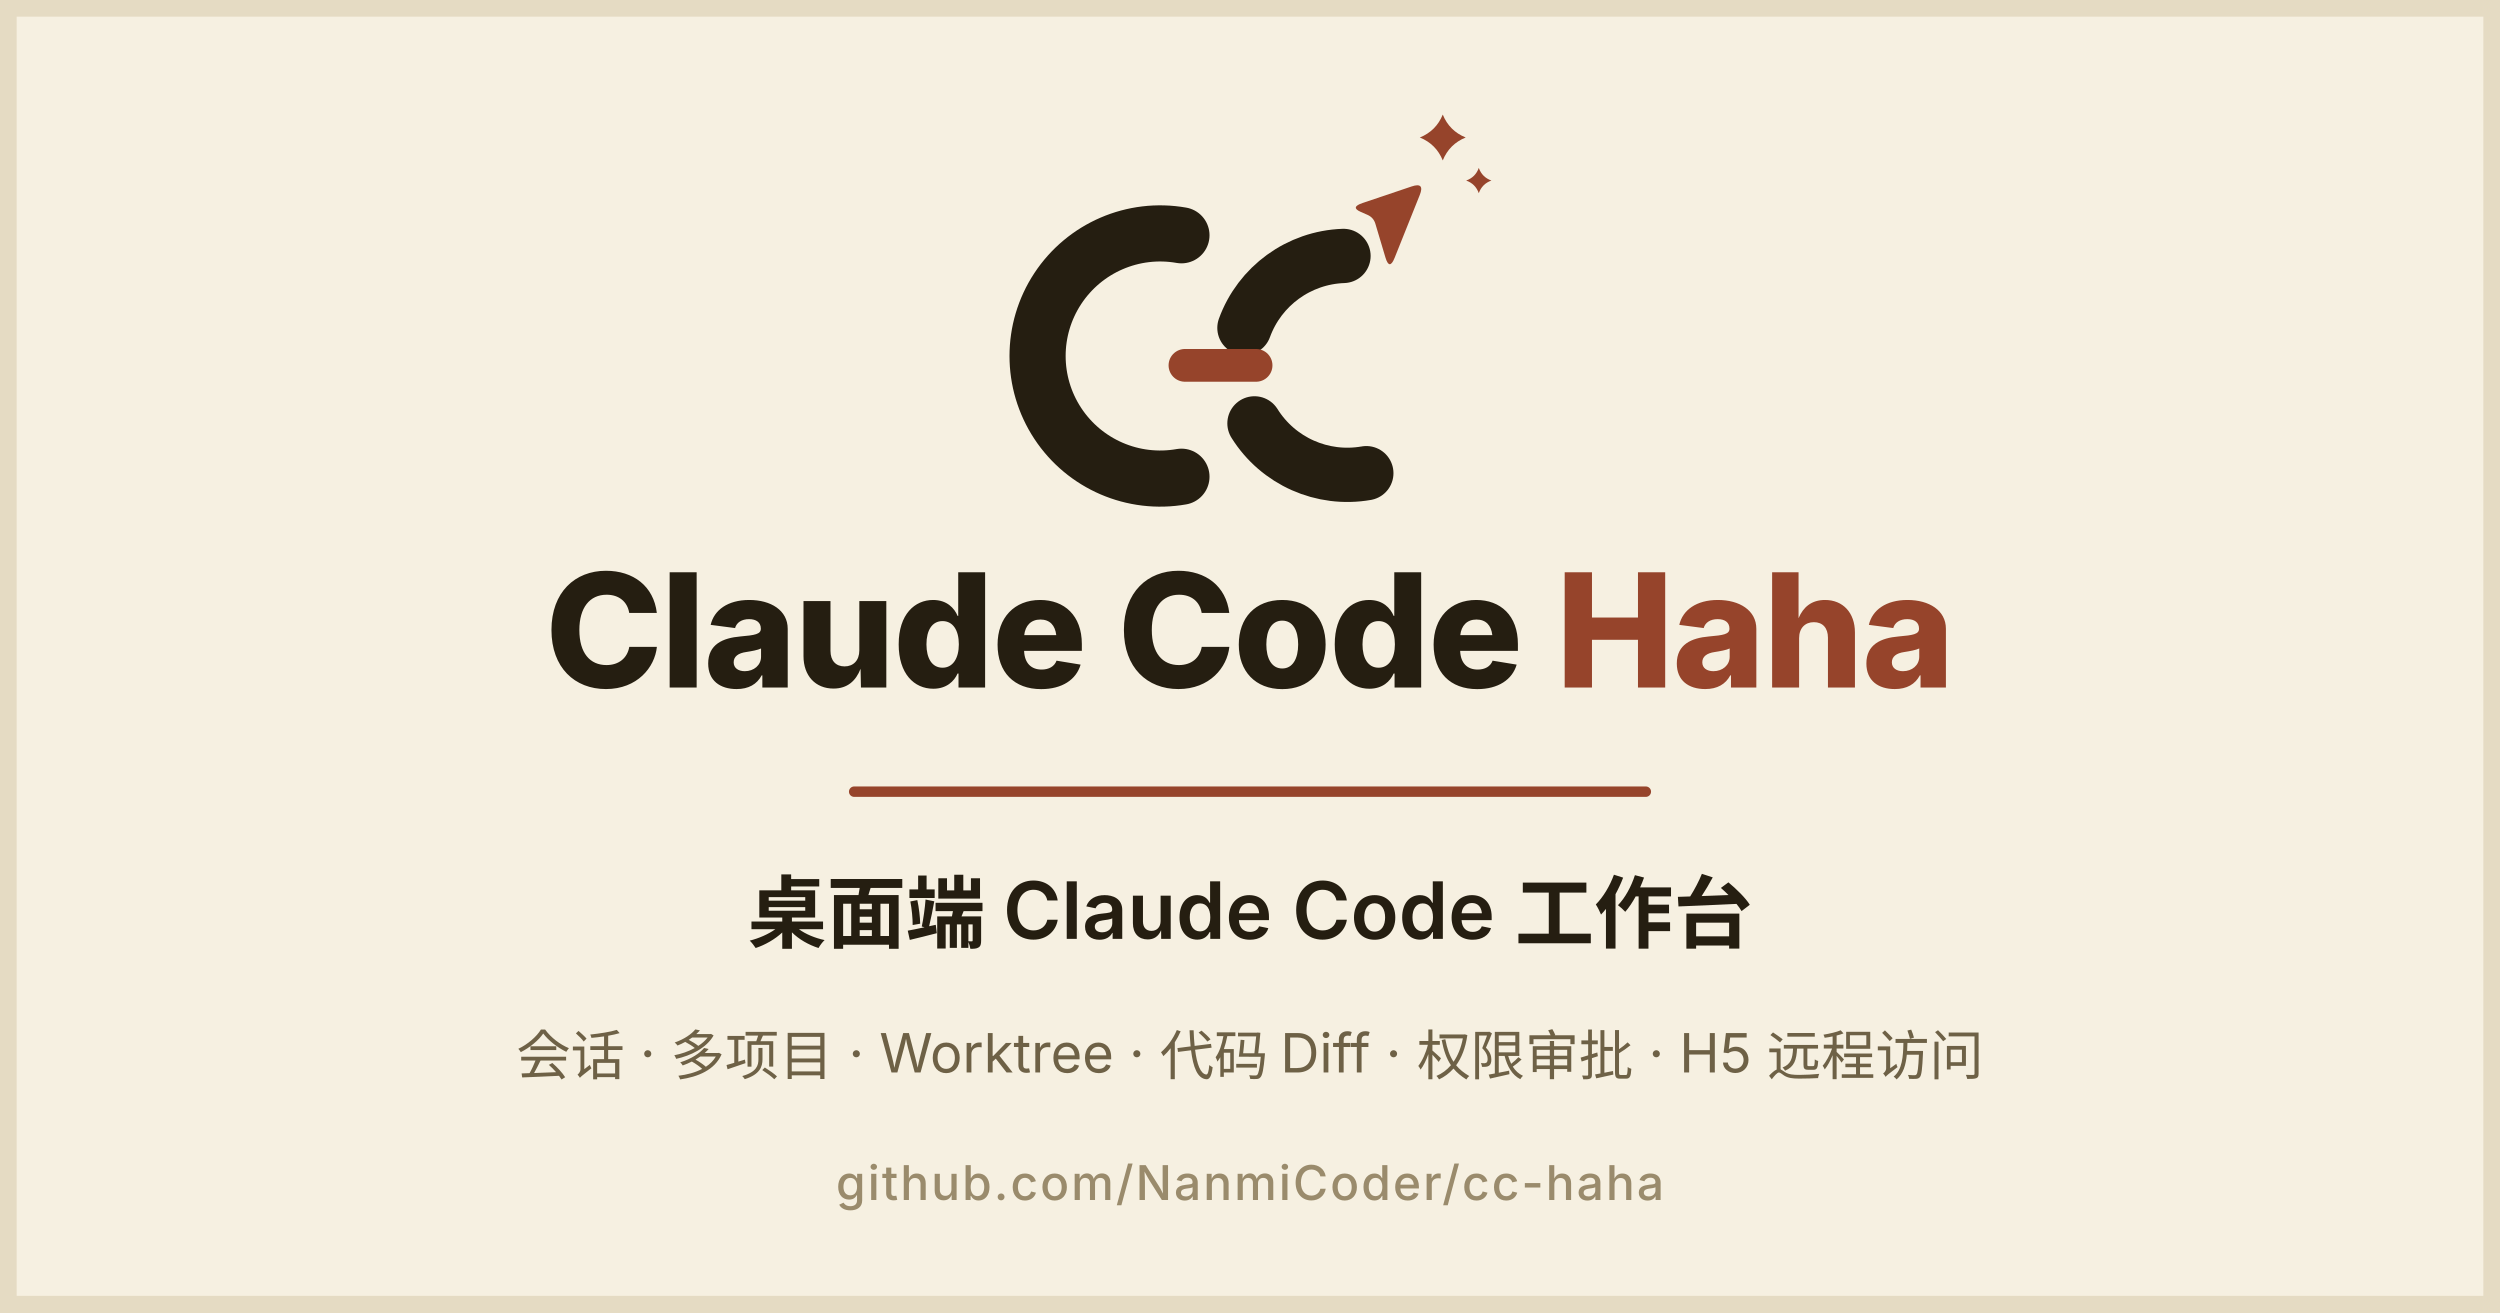
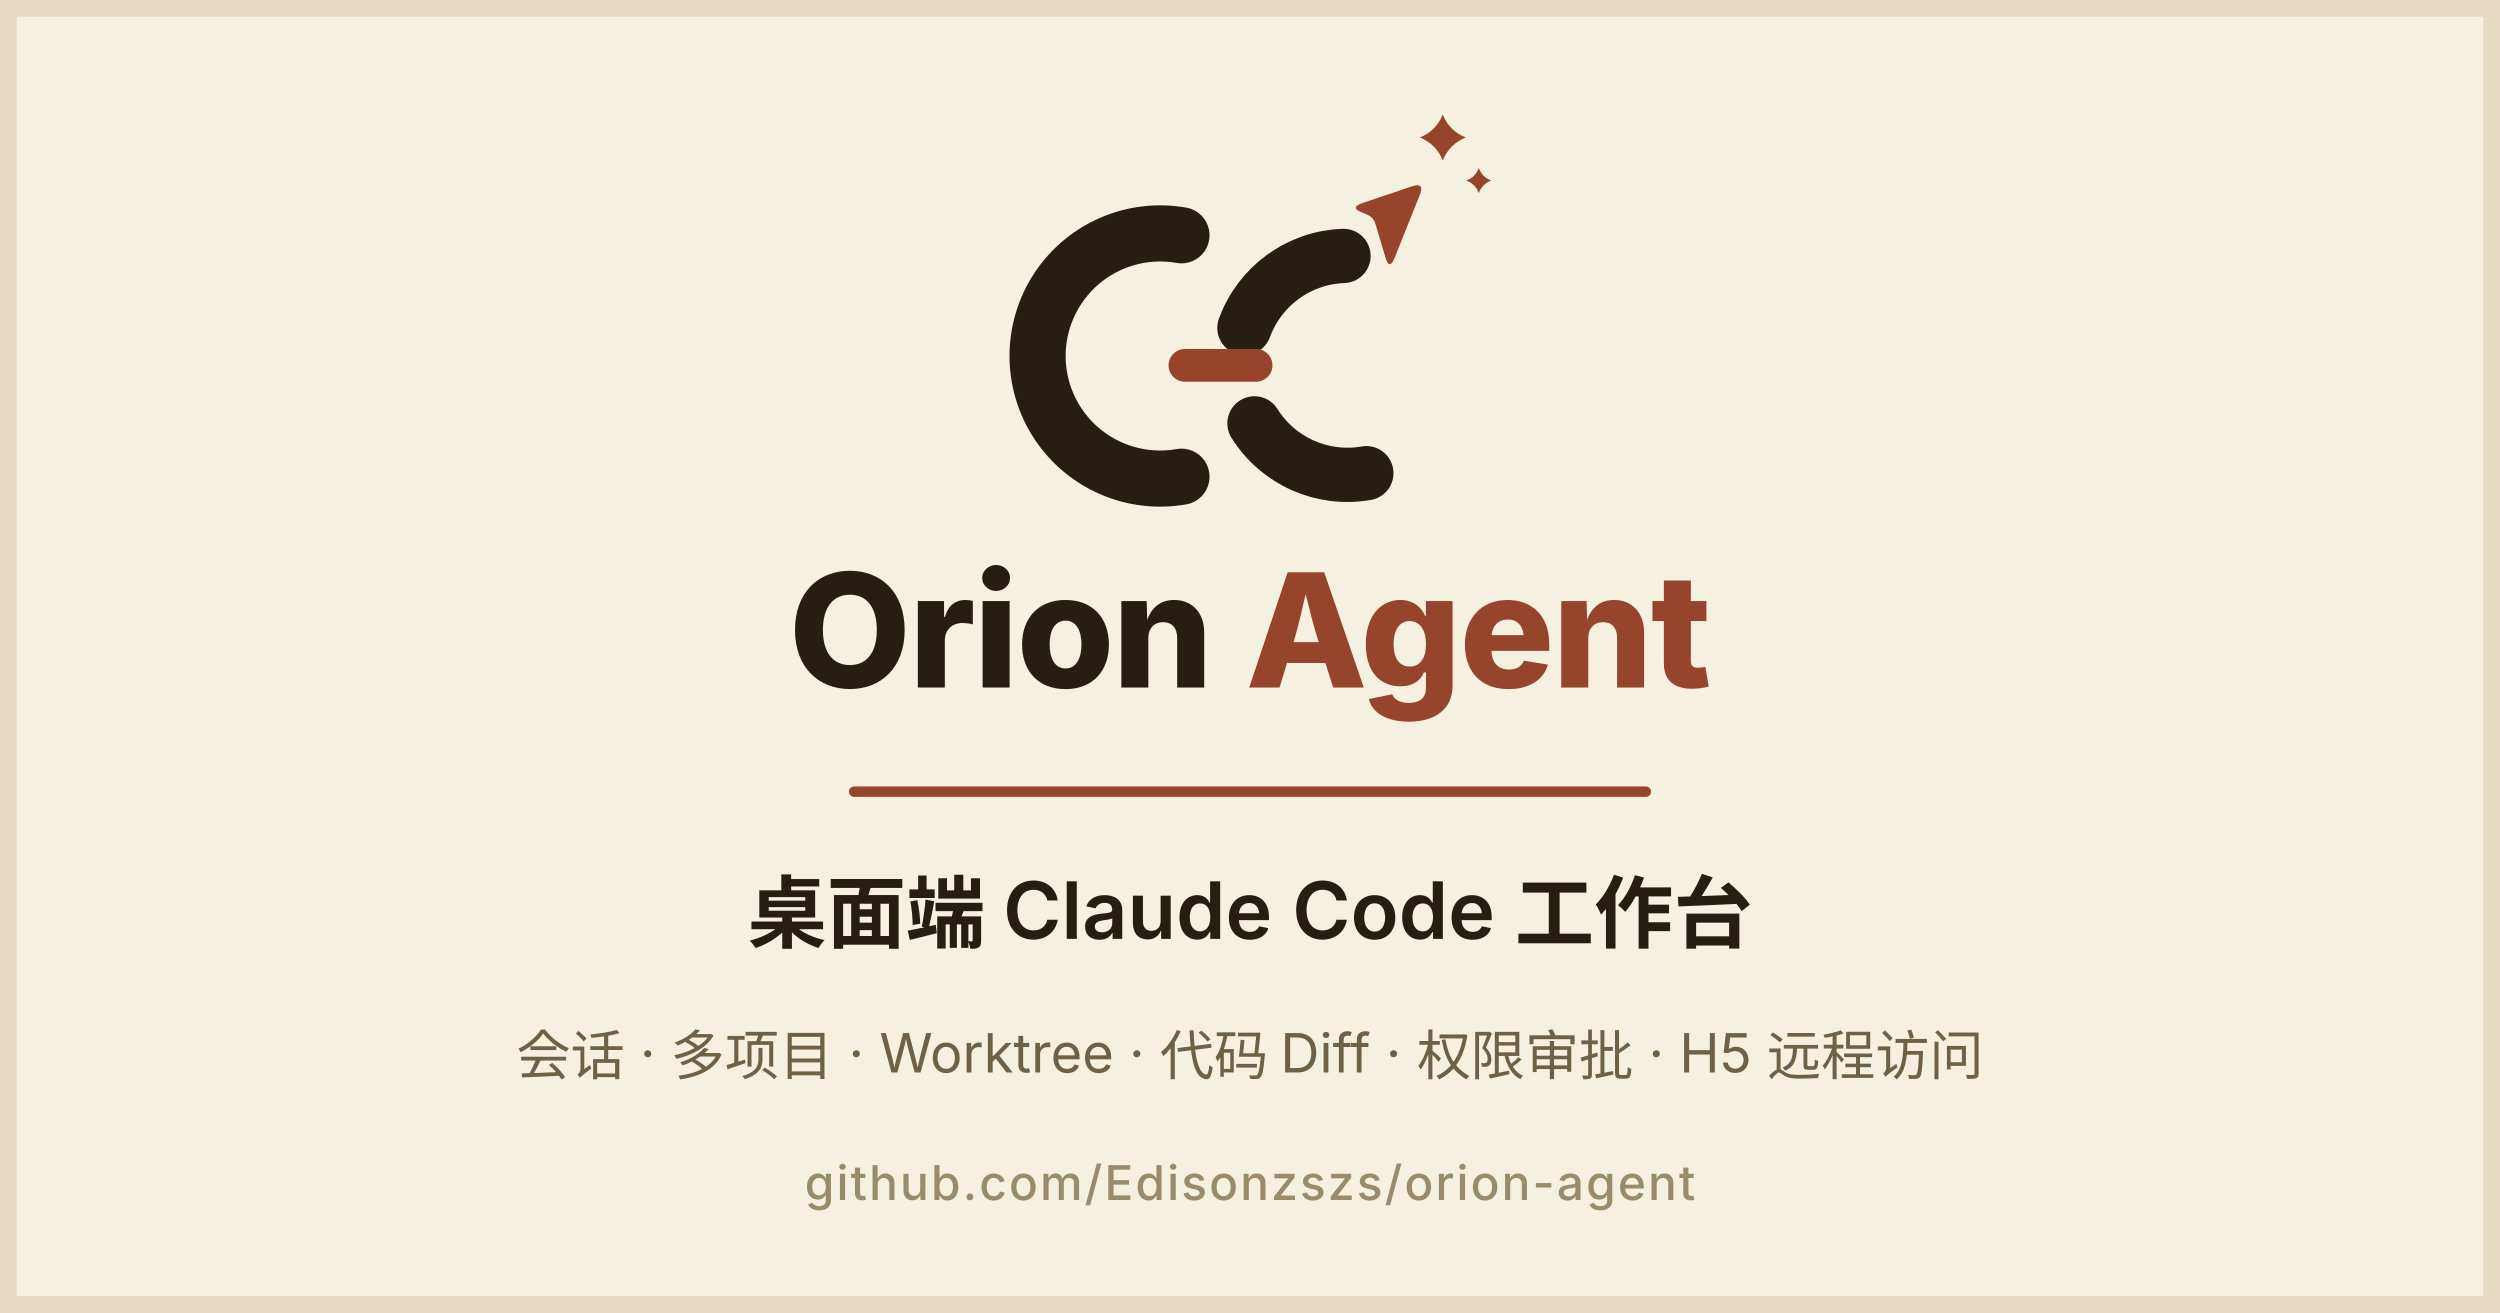
<svg xmlns="http://www.w3.org/2000/svg" width="1200" height="630" viewBox="0 0 1200 630" fill="none">
  <rect width="1200" height="630" fill="#F6F0E1" />
  <rect x="0" y="0" width="1200" height="630" fill="none" stroke="#E5DBC3" stroke-width="16" />
  <g transform="translate(370.47,-83.35) scale(0.44917)">
    <path d="M437.75 695.01A131 131 0 1 1 437.75 436.99" fill="none" stroke="#251E11" stroke-width="60" stroke-linecap="round" />
    <path d="M505.06 535.98A117 117 0 0 1 610.92 459.07" fill="none" stroke="#251E11" stroke-width="58" stroke-linecap="round" />
    <path d="M635.32 691.22A117 117 0 0 1 515.78 638.00" fill="none" stroke="#251E11" stroke-width="58" stroke-linecap="round" />
    <path d="M441.5 576H517.5" fill="none" stroke="#96442B" stroke-width="35" stroke-linecap="round" />
    <path d="M683.79 384.80Q698.00 380.00 692.43 393.93L665.57 461.07Q660.00 475.00 655.71 460.63L645.00 424.71Q643.00 418.00 636.59 415.18L629.25 411.95Q618.00 407.00 631.26 402.52L683.79 384.80Z" fill="#96442B" />
    <path d="M717.00 308.00Q724.07 325.43 741.50 332.50Q724.07 339.57 717.00 357.00Q709.93 339.57 692.50 332.50Q709.93 325.43 717.00 308.00Z" fill="#96442B" />
    <path d="M755.50 365.00Q759.04 374.96 769.00 378.50Q759.04 382.04 755.50 392.00Q751.96 382.04 742.00 378.50Q751.96 374.96 755.50 365.00Z" fill="#96442B" />
  </g>
-   <text x="600.0" y="330" text-anchor="middle" fill="#251E11" font-family="SF Pro Display, -apple-system, BlinkMacSystemFont, Avenir Next, Inter, Segoe UI, Helvetica Neue, Arial, sans-serif" font-size="76" font-weight="800" letter-spacing="-1">Claude Code <tspan fill="#96442B">Haha</tspan>
+   <text x="600.0" y="330" text-anchor="middle" fill="#251E11" font-family="SF Pro Display, -apple-system, BlinkMacSystemFont, Avenir Next, Inter, Segoe UI, Helvetica Neue, Arial, sans-serif" font-size="76" font-weight="800" letter-spacing="-1">Orion <tspan fill="#96442B">Agent</tspan>
  </text>
  <path d="M410.0 380H790.0" stroke="#96442B" stroke-width="5" stroke-linecap="round" />
  <text x="600.0" y="452" text-anchor="middle" fill="#251E11" font-family="SF Pro Display, -apple-system, BlinkMacSystemFont, Avenir Next, Inter, Segoe UI, Helvetica Neue, Arial, sans-serif" font-size="38" font-weight="600">桌面端 Claude Code 工作台</text>
  <text x="600.0" y="516" text-anchor="middle" fill="#6E6146" font-family="SF Pro Display, -apple-system, BlinkMacSystemFont, Avenir Next, Inter, Segoe UI, Helvetica Neue, Arial, sans-serif" font-size="26" font-weight="400">会话 · 多项目 · Worktree · 代码 Diff · 权限审批 · H5 远程访问</text>
-   <text x="600.0" y="576" text-anchor="middle" fill="#9A8B6C" font-family="SF Pro Display, -apple-system, BlinkMacSystemFont, Avenir Next, Inter, Segoe UI, Helvetica Neue, Arial, sans-serif" font-size="23" font-weight="500" letter-spacing="1">github.com/NanmiCoder/cc-haha</text>
+   <text x="600.0" y="576" text-anchor="middle" fill="#9A8B6C" font-family="SF Pro Display, -apple-system, BlinkMacSystemFont, Avenir Next, Inter, Segoe UI, Helvetica Neue, Arial, sans-serif" font-size="23" font-weight="500" letter-spacing="1">github.com/Edisonzszs/orion-agent</text>
</svg>
